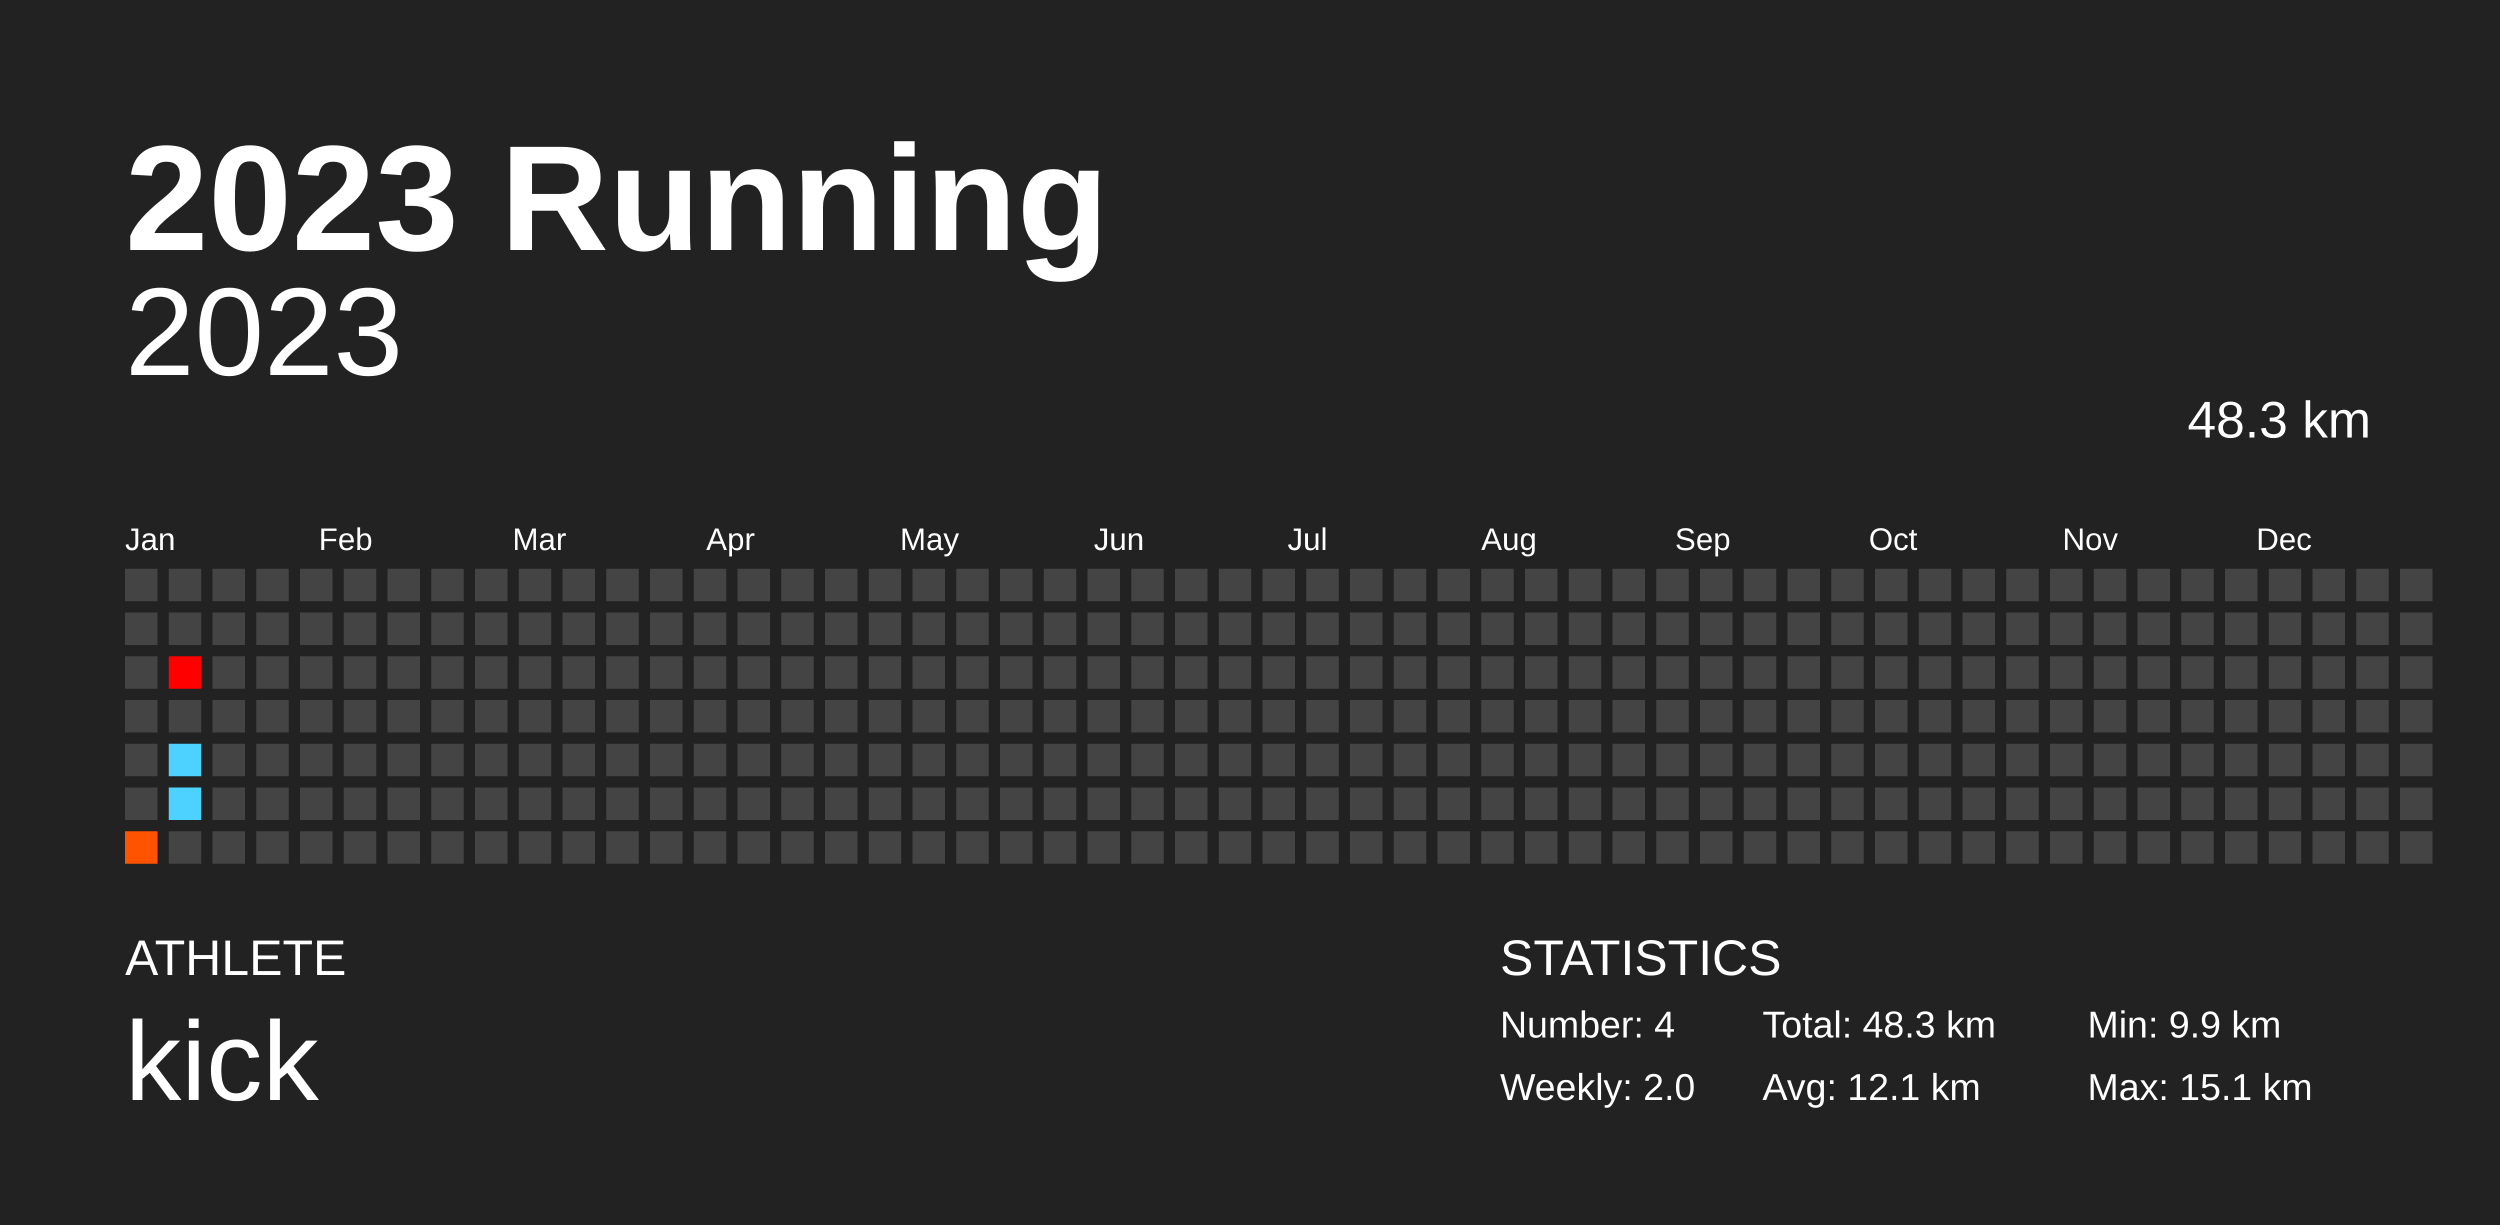
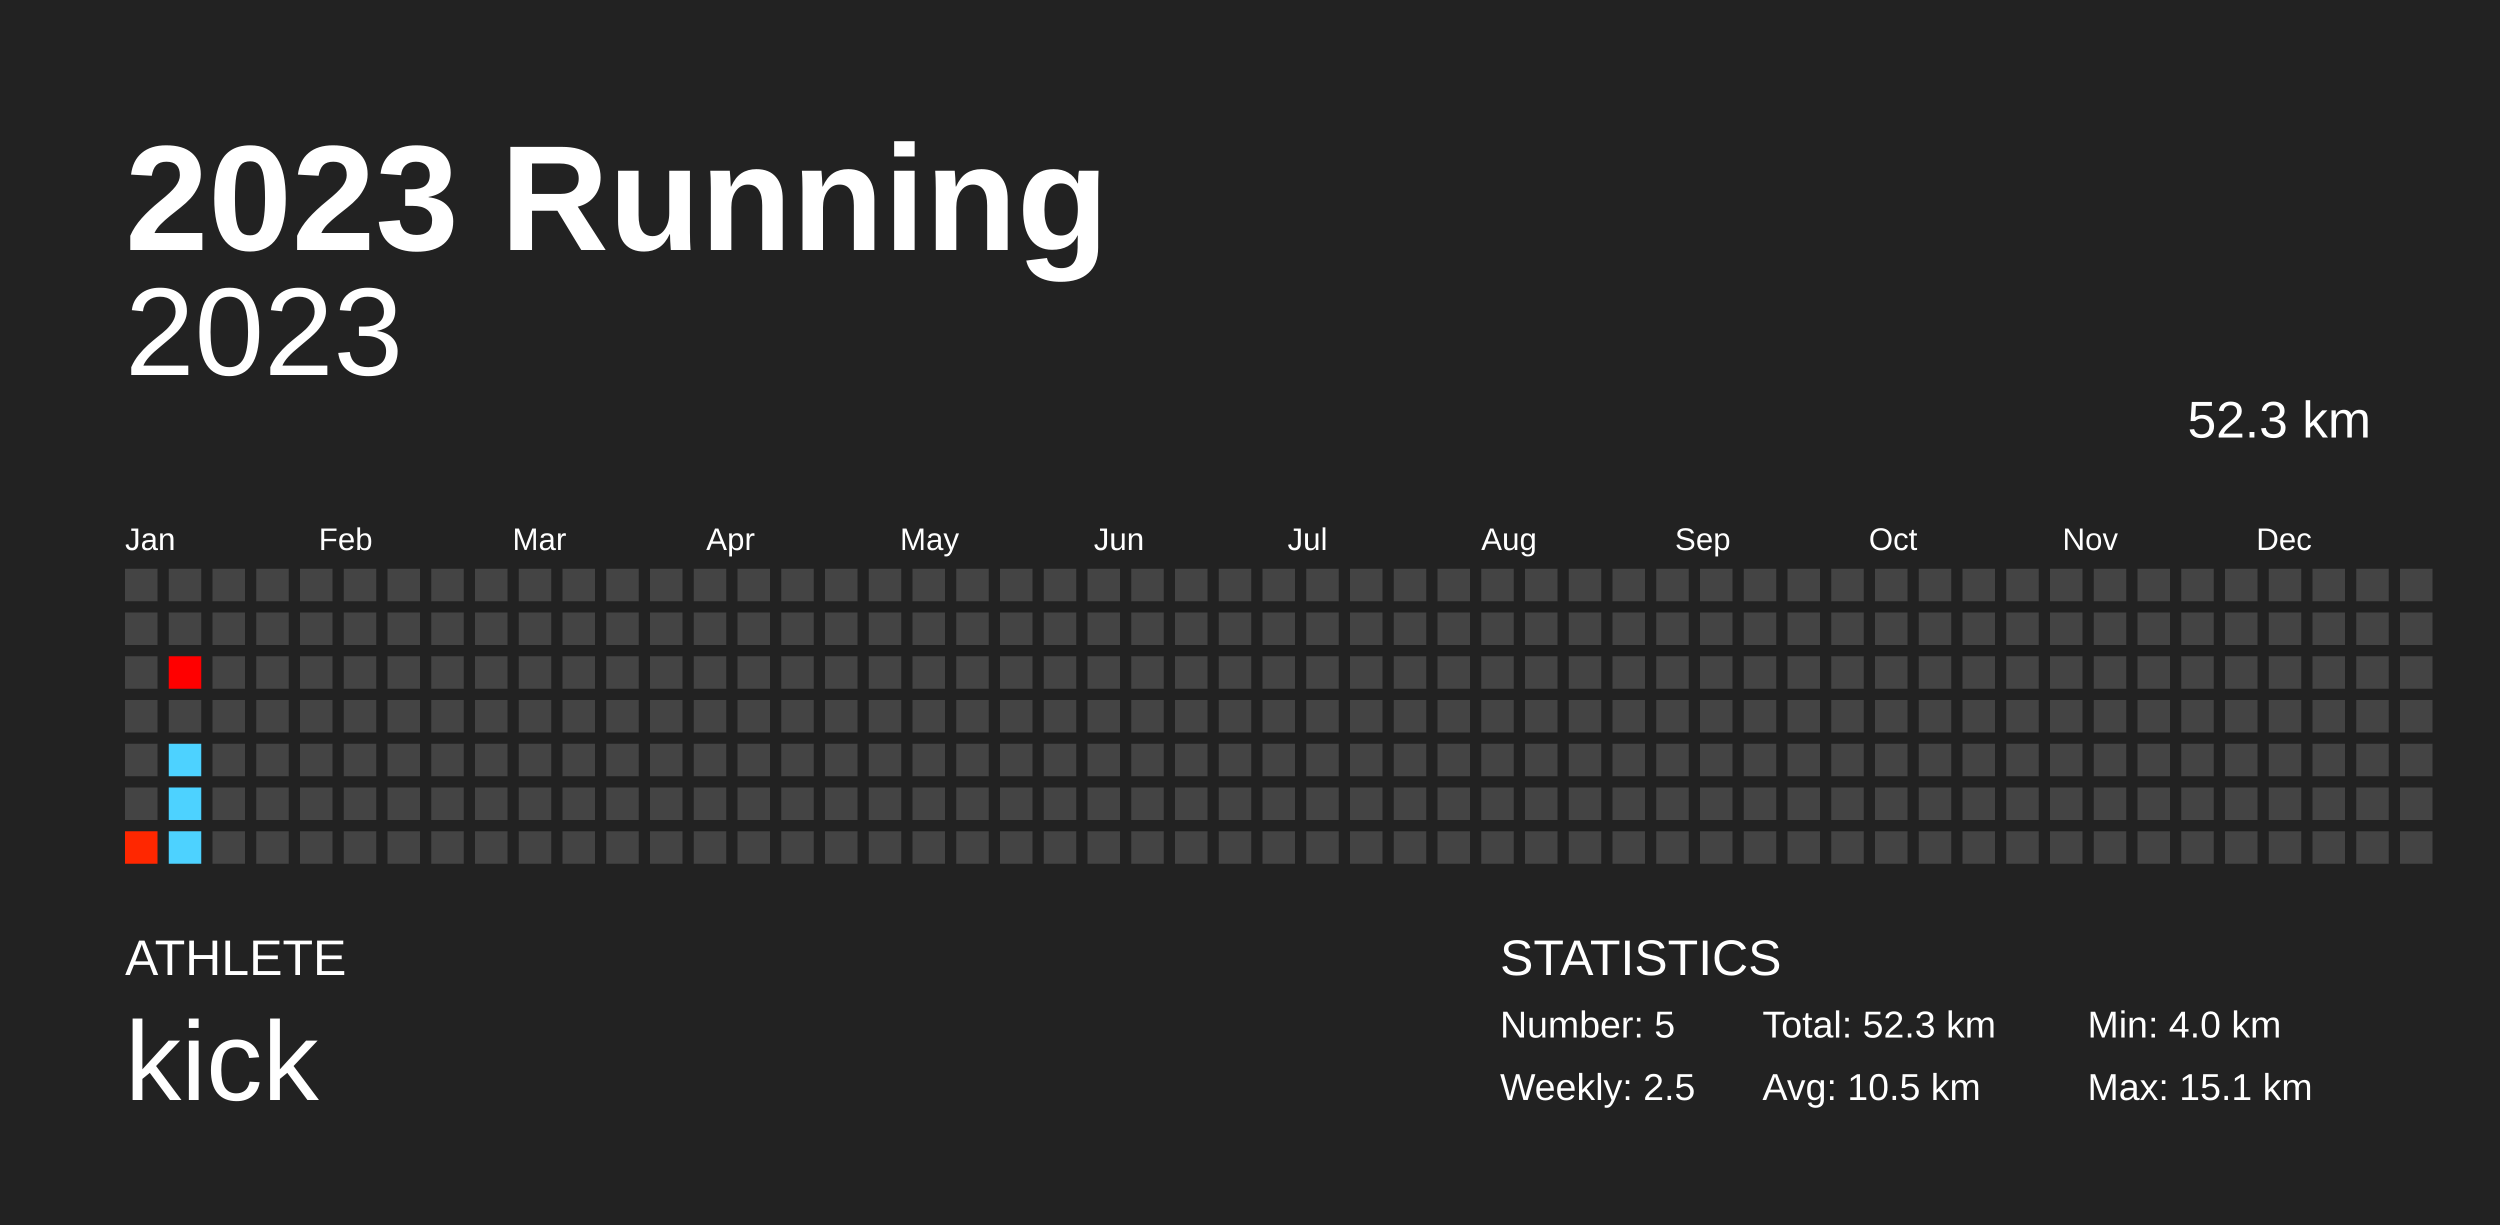
<svg xmlns="http://www.w3.org/2000/svg" baseProfile="full" height="98mm" version="1.1" viewBox="0,0,200,98" width="200mm">
  <defs />
  <rect fill="#222222" height="98" width="200" x="0" y="0" />
  <text fill="#FFFFFF" style="font-size:12px; font-family:Arial; font-weight:bold;" x="10" y="20">2023 Running</text>
  <text fill="#FFFFFF" style="font-size:4px; font-family:Arial" x="10" y="78">ATHLETE</text>
  <text fill="#FFFFFF" style="font-size:9px; font-family:Arial" x="10" y="88">kick</text>
  <text fill="#FFFFFF" style="font-size:4px; font-family:Arial" x="120" y="78">STATISTICS</text>
-   <text fill="#FFFFFF" style="font-size:3px; font-family:Arial" x="120" y="83">Number: 4</text>
-   <text fill="#FFFFFF" style="font-size:3px; font-family:Arial" x="120" y="88">Weekly: 2.0</text>
-   <text fill="#FFFFFF" style="font-size:3px; font-family:Arial" x="141" y="83">Total: 48.3 km</text>
-   <text fill="#FFFFFF" style="font-size:3px; font-family:Arial" x="141" y="88">Avg: 12.1 km</text>
-   <text fill="#FFFFFF" style="font-size:3px; font-family:Arial" x="167" y="83">Min: 9.9 km</text>
+   <text fill="#FFFFFF" style="font-size:3px; font-family:Arial" x="120" y="83">Number: 5</text>
+   <text fill="#FFFFFF" style="font-size:3px; font-family:Arial" x="120" y="88">Weekly: 2.5</text>
+   <text fill="#FFFFFF" style="font-size:3px; font-family:Arial" x="141" y="83">Total: 52.3 km</text>
+   <text fill="#FFFFFF" style="font-size:3px; font-family:Arial" x="141" y="88">Avg: 10.5 km</text>
+   <text fill="#FFFFFF" style="font-size:3px; font-family:Arial" x="167" y="83">Min: 4.0 km</text>
  <text fill="#FFFFFF" style="font-size:3px; font-family:Arial" x="167" y="88">Max: 15.1 km</text>
  <text alignment-baseline="hanging" fill="#FFFFFF" style="font-size:10.0px; font-family:Arial;" x="10" y="30">2023</text>
-   <text alignment-baseline="hanging" fill="#FFFFFF" style="font-size:4.125px; font-family:Arial;" x="175" y="35">48.3 km</text>
+   <text alignment-baseline="hanging" fill="#FFFFFF" style="font-size:4.125px; font-family:Arial;" x="175" y="35">52.3 km</text>
  <text fill="#FFFFFF" style="font-size:2.5px; font-family:Arial" x="10.0" y="44">Jan</text>
  <text fill="#FFFFFF" style="font-size:2.5px; font-family:Arial" x="25.5" y="44">Feb</text>
  <text fill="#FFFFFF" style="font-size:2.5px; font-family:Arial" x="41.0" y="44">Mar</text>
  <text fill="#FFFFFF" style="font-size:2.5px; font-family:Arial" x="56.5" y="44">Apr</text>
  <text fill="#FFFFFF" style="font-size:2.5px; font-family:Arial" x="72.0" y="44">May</text>
  <text fill="#FFFFFF" style="font-size:2.5px; font-family:Arial" x="87.5" y="44">Jun</text>
  <text fill="#FFFFFF" style="font-size:2.5px; font-family:Arial" x="103.0" y="44">Jul</text>
  <text fill="#FFFFFF" style="font-size:2.5px; font-family:Arial" x="118.5" y="44">Aug</text>
  <text fill="#FFFFFF" style="font-size:2.5px; font-family:Arial" x="134.0" y="44">Sep</text>
  <text fill="#FFFFFF" style="font-size:2.5px; font-family:Arial" x="149.5" y="44">Oct</text>
  <text fill="#FFFFFF" style="font-size:2.5px; font-family:Arial" x="165.0" y="44">Nov</text>
  <text fill="#FFFFFF" style="font-size:2.5px; font-family:Arial" x="180.5" y="44">Dec</text>
  <rect fill="#444444" height="2.6" width="2.6" x="10.0" y="45.5" />
  <rect fill="#444444" height="2.6" width="2.6" x="10.0" y="49.0" />
  <rect fill="#444444" height="2.6" width="2.6" x="10.0" y="52.5" />
  <rect fill="#444444" height="2.6" width="2.6" x="10.0" y="56.0" />
  <rect fill="#444444" height="2.6" width="2.6" x="10.0" y="59.5" />
  <rect fill="#444444" height="2.6" width="2.6" x="10.0" y="63.0" />
-   <rect fill="#ff5300" height="2.6" width="2.6" x="10.0" y="66.5" />
+   <rect fill="#ff2700" height="2.6" width="2.6" x="10.0" y="66.5" />
  <rect fill="#444444" height="2.6" width="2.6" x="13.5" y="45.5" />
  <rect fill="#444444" height="2.6" width="2.6" x="13.5" y="49.0" />
  <rect fill="#ff0000" height="2.6" width="2.6" x="13.5" y="52.5" />
  <rect fill="#444444" height="2.6" width="2.6" x="13.5" y="56.0" />
  <rect fill="#4dd2ff" height="2.6" width="2.6" x="13.5" y="59.5" />
  <rect fill="#4dd2ff" height="2.6" width="2.6" x="13.5" y="63.0" />
-   <rect fill="#444444" height="2.6" width="2.6" x="13.5" y="66.5" />
+   <rect fill="#4dd2ff" height="2.6" width="2.6" x="13.5" y="66.5" />
  <rect fill="#444444" height="2.6" width="2.6" x="17.0" y="45.5" />
  <rect fill="#444444" height="2.6" width="2.6" x="17.0" y="49.0" />
  <rect fill="#444444" height="2.6" width="2.6" x="17.0" y="52.5" />
  <rect fill="#444444" height="2.6" width="2.6" x="17.0" y="56.0" />
  <rect fill="#444444" height="2.6" width="2.6" x="17.0" y="59.5" />
  <rect fill="#444444" height="2.6" width="2.6" x="17.0" y="63.0" />
  <rect fill="#444444" height="2.6" width="2.6" x="17.0" y="66.5" />
  <rect fill="#444444" height="2.6" width="2.6" x="20.5" y="45.5" />
  <rect fill="#444444" height="2.6" width="2.6" x="20.5" y="49.0" />
  <rect fill="#444444" height="2.6" width="2.6" x="20.5" y="52.5" />
  <rect fill="#444444" height="2.6" width="2.6" x="20.5" y="56.0" />
  <rect fill="#444444" height="2.6" width="2.6" x="20.5" y="59.5" />
  <rect fill="#444444" height="2.6" width="2.6" x="20.5" y="63.0" />
  <rect fill="#444444" height="2.6" width="2.6" x="20.5" y="66.5" />
  <rect fill="#444444" height="2.6" width="2.6" x="24.0" y="45.5" />
  <rect fill="#444444" height="2.6" width="2.6" x="24.0" y="49.0" />
  <rect fill="#444444" height="2.6" width="2.6" x="24.0" y="52.5" />
  <rect fill="#444444" height="2.6" width="2.6" x="24.0" y="56.0" />
  <rect fill="#444444" height="2.6" width="2.6" x="24.0" y="59.5" />
  <rect fill="#444444" height="2.6" width="2.6" x="24.0" y="63.0" />
  <rect fill="#444444" height="2.6" width="2.6" x="24.0" y="66.5" />
  <rect fill="#444444" height="2.6" width="2.6" x="27.5" y="45.5" />
  <rect fill="#444444" height="2.6" width="2.6" x="27.5" y="49.0" />
  <rect fill="#444444" height="2.6" width="2.6" x="27.5" y="52.5" />
  <rect fill="#444444" height="2.6" width="2.6" x="27.5" y="56.0" />
  <rect fill="#444444" height="2.6" width="2.6" x="27.5" y="59.5" />
  <rect fill="#444444" height="2.6" width="2.6" x="27.5" y="63.0" />
  <rect fill="#444444" height="2.6" width="2.6" x="27.5" y="66.5" />
  <rect fill="#444444" height="2.6" width="2.6" x="31.0" y="45.5" />
  <rect fill="#444444" height="2.6" width="2.6" x="31.0" y="49.0" />
  <rect fill="#444444" height="2.6" width="2.6" x="31.0" y="52.5" />
  <rect fill="#444444" height="2.6" width="2.6" x="31.0" y="56.0" />
  <rect fill="#444444" height="2.6" width="2.6" x="31.0" y="59.5" />
  <rect fill="#444444" height="2.6" width="2.6" x="31.0" y="63.0" />
  <rect fill="#444444" height="2.6" width="2.6" x="31.0" y="66.5" />
  <rect fill="#444444" height="2.6" width="2.6" x="34.5" y="45.5" />
  <rect fill="#444444" height="2.6" width="2.6" x="34.5" y="49.0" />
  <rect fill="#444444" height="2.6" width="2.6" x="34.5" y="52.5" />
  <rect fill="#444444" height="2.6" width="2.6" x="34.5" y="56.0" />
  <rect fill="#444444" height="2.6" width="2.6" x="34.5" y="59.5" />
  <rect fill="#444444" height="2.6" width="2.6" x="34.5" y="63.0" />
  <rect fill="#444444" height="2.6" width="2.6" x="34.5" y="66.5" />
  <rect fill="#444444" height="2.6" width="2.6" x="38.0" y="45.5" />
  <rect fill="#444444" height="2.6" width="2.6" x="38.0" y="49.0" />
  <rect fill="#444444" height="2.6" width="2.6" x="38.0" y="52.5" />
  <rect fill="#444444" height="2.6" width="2.6" x="38.0" y="56.0" />
  <rect fill="#444444" height="2.6" width="2.6" x="38.0" y="59.5" />
  <rect fill="#444444" height="2.6" width="2.6" x="38.0" y="63.0" />
  <rect fill="#444444" height="2.6" width="2.6" x="38.0" y="66.5" />
  <rect fill="#444444" height="2.6" width="2.6" x="41.5" y="45.5" />
  <rect fill="#444444" height="2.6" width="2.6" x="41.5" y="49.0" />
  <rect fill="#444444" height="2.6" width="2.6" x="41.5" y="52.5" />
  <rect fill="#444444" height="2.6" width="2.6" x="41.5" y="56.0" />
  <rect fill="#444444" height="2.6" width="2.6" x="41.5" y="59.5" />
  <rect fill="#444444" height="2.6" width="2.6" x="41.5" y="63.0" />
  <rect fill="#444444" height="2.6" width="2.6" x="41.5" y="66.5" />
  <rect fill="#444444" height="2.6" width="2.6" x="45.0" y="45.5" />
  <rect fill="#444444" height="2.6" width="2.6" x="45.0" y="49.0" />
  <rect fill="#444444" height="2.6" width="2.6" x="45.0" y="52.5" />
  <rect fill="#444444" height="2.6" width="2.6" x="45.0" y="56.0" />
  <rect fill="#444444" height="2.6" width="2.6" x="45.0" y="59.5" />
  <rect fill="#444444" height="2.6" width="2.6" x="45.0" y="63.0" />
  <rect fill="#444444" height="2.6" width="2.6" x="45.0" y="66.5" />
  <rect fill="#444444" height="2.6" width="2.6" x="48.5" y="45.5" />
  <rect fill="#444444" height="2.6" width="2.6" x="48.5" y="49.0" />
  <rect fill="#444444" height="2.6" width="2.6" x="48.5" y="52.5" />
  <rect fill="#444444" height="2.6" width="2.6" x="48.5" y="56.0" />
  <rect fill="#444444" height="2.6" width="2.6" x="48.5" y="59.5" />
  <rect fill="#444444" height="2.6" width="2.6" x="48.5" y="63.0" />
  <rect fill="#444444" height="2.6" width="2.6" x="48.5" y="66.5" />
  <rect fill="#444444" height="2.6" width="2.6" x="52.0" y="45.5" />
  <rect fill="#444444" height="2.6" width="2.6" x="52.0" y="49.0" />
  <rect fill="#444444" height="2.6" width="2.6" x="52.0" y="52.5" />
  <rect fill="#444444" height="2.6" width="2.6" x="52.0" y="56.0" />
  <rect fill="#444444" height="2.6" width="2.6" x="52.0" y="59.5" />
  <rect fill="#444444" height="2.6" width="2.6" x="52.0" y="63.0" />
  <rect fill="#444444" height="2.6" width="2.6" x="52.0" y="66.5" />
  <rect fill="#444444" height="2.6" width="2.6" x="55.5" y="45.5" />
  <rect fill="#444444" height="2.6" width="2.6" x="55.5" y="49.0" />
  <rect fill="#444444" height="2.6" width="2.6" x="55.5" y="52.5" />
  <rect fill="#444444" height="2.6" width="2.6" x="55.5" y="56.0" />
  <rect fill="#444444" height="2.6" width="2.6" x="55.5" y="59.5" />
  <rect fill="#444444" height="2.6" width="2.6" x="55.5" y="63.0" />
  <rect fill="#444444" height="2.6" width="2.6" x="55.5" y="66.5" />
  <rect fill="#444444" height="2.6" width="2.6" x="59.0" y="45.5" />
  <rect fill="#444444" height="2.6" width="2.6" x="59.0" y="49.0" />
  <rect fill="#444444" height="2.6" width="2.6" x="59.0" y="52.5" />
  <rect fill="#444444" height="2.6" width="2.6" x="59.0" y="56.0" />
  <rect fill="#444444" height="2.6" width="2.6" x="59.0" y="59.5" />
  <rect fill="#444444" height="2.6" width="2.6" x="59.0" y="63.0" />
  <rect fill="#444444" height="2.6" width="2.6" x="59.0" y="66.5" />
  <rect fill="#444444" height="2.6" width="2.6" x="62.5" y="45.5" />
  <rect fill="#444444" height="2.6" width="2.6" x="62.5" y="49.0" />
  <rect fill="#444444" height="2.6" width="2.6" x="62.5" y="52.5" />
  <rect fill="#444444" height="2.6" width="2.6" x="62.5" y="56.0" />
  <rect fill="#444444" height="2.6" width="2.6" x="62.5" y="59.5" />
  <rect fill="#444444" height="2.6" width="2.6" x="62.5" y="63.0" />
  <rect fill="#444444" height="2.6" width="2.6" x="62.5" y="66.5" />
  <rect fill="#444444" height="2.6" width="2.6" x="66.0" y="45.5" />
  <rect fill="#444444" height="2.6" width="2.6" x="66.0" y="49.0" />
  <rect fill="#444444" height="2.6" width="2.6" x="66.0" y="52.5" />
  <rect fill="#444444" height="2.6" width="2.6" x="66.0" y="56.0" />
  <rect fill="#444444" height="2.6" width="2.6" x="66.0" y="59.5" />
  <rect fill="#444444" height="2.6" width="2.6" x="66.0" y="63.0" />
  <rect fill="#444444" height="2.6" width="2.6" x="66.0" y="66.5" />
  <rect fill="#444444" height="2.6" width="2.6" x="69.5" y="45.5" />
  <rect fill="#444444" height="2.6" width="2.6" x="69.5" y="49.0" />
  <rect fill="#444444" height="2.6" width="2.6" x="69.5" y="52.5" />
  <rect fill="#444444" height="2.6" width="2.6" x="69.5" y="56.0" />
  <rect fill="#444444" height="2.6" width="2.6" x="69.5" y="59.5" />
  <rect fill="#444444" height="2.6" width="2.6" x="69.5" y="63.0" />
  <rect fill="#444444" height="2.6" width="2.6" x="69.5" y="66.5" />
  <rect fill="#444444" height="2.6" width="2.6" x="73.0" y="45.5" />
  <rect fill="#444444" height="2.6" width="2.6" x="73.0" y="49.0" />
  <rect fill="#444444" height="2.6" width="2.6" x="73.0" y="52.5" />
  <rect fill="#444444" height="2.6" width="2.6" x="73.0" y="56.0" />
  <rect fill="#444444" height="2.6" width="2.6" x="73.0" y="59.5" />
  <rect fill="#444444" height="2.6" width="2.6" x="73.0" y="63.0" />
  <rect fill="#444444" height="2.6" width="2.6" x="73.0" y="66.5" />
  <rect fill="#444444" height="2.6" width="2.6" x="76.5" y="45.5" />
  <rect fill="#444444" height="2.6" width="2.6" x="76.5" y="49.0" />
  <rect fill="#444444" height="2.6" width="2.6" x="76.5" y="52.5" />
  <rect fill="#444444" height="2.6" width="2.6" x="76.5" y="56.0" />
  <rect fill="#444444" height="2.6" width="2.6" x="76.5" y="59.5" />
  <rect fill="#444444" height="2.6" width="2.6" x="76.5" y="63.0" />
  <rect fill="#444444" height="2.6" width="2.6" x="76.5" y="66.5" />
  <rect fill="#444444" height="2.6" width="2.6" x="80.0" y="45.5" />
  <rect fill="#444444" height="2.6" width="2.6" x="80.0" y="49.0" />
  <rect fill="#444444" height="2.6" width="2.6" x="80.0" y="52.5" />
  <rect fill="#444444" height="2.6" width="2.6" x="80.0" y="56.0" />
  <rect fill="#444444" height="2.6" width="2.6" x="80.0" y="59.5" />
  <rect fill="#444444" height="2.6" width="2.6" x="80.0" y="63.0" />
  <rect fill="#444444" height="2.6" width="2.6" x="80.0" y="66.5" />
  <rect fill="#444444" height="2.6" width="2.6" x="83.5" y="45.5" />
  <rect fill="#444444" height="2.6" width="2.6" x="83.5" y="49.0" />
  <rect fill="#444444" height="2.6" width="2.6" x="83.5" y="52.5" />
  <rect fill="#444444" height="2.6" width="2.6" x="83.5" y="56.0" />
  <rect fill="#444444" height="2.6" width="2.6" x="83.5" y="59.5" />
  <rect fill="#444444" height="2.6" width="2.6" x="83.5" y="63.0" />
  <rect fill="#444444" height="2.6" width="2.6" x="83.5" y="66.5" />
  <rect fill="#444444" height="2.6" width="2.6" x="87.0" y="45.5" />
  <rect fill="#444444" height="2.6" width="2.6" x="87.0" y="49.0" />
  <rect fill="#444444" height="2.6" width="2.6" x="87.0" y="52.5" />
  <rect fill="#444444" height="2.6" width="2.6" x="87.0" y="56.0" />
  <rect fill="#444444" height="2.6" width="2.6" x="87.0" y="59.5" />
  <rect fill="#444444" height="2.6" width="2.6" x="87.0" y="63.0" />
  <rect fill="#444444" height="2.6" width="2.6" x="87.0" y="66.5" />
  <rect fill="#444444" height="2.6" width="2.6" x="90.5" y="45.5" />
  <rect fill="#444444" height="2.6" width="2.6" x="90.5" y="49.0" />
  <rect fill="#444444" height="2.6" width="2.6" x="90.5" y="52.5" />
  <rect fill="#444444" height="2.6" width="2.6" x="90.5" y="56.0" />
  <rect fill="#444444" height="2.6" width="2.6" x="90.5" y="59.5" />
  <rect fill="#444444" height="2.6" width="2.6" x="90.5" y="63.0" />
  <rect fill="#444444" height="2.6" width="2.6" x="90.5" y="66.5" />
  <rect fill="#444444" height="2.6" width="2.6" x="94.0" y="45.5" />
  <rect fill="#444444" height="2.6" width="2.6" x="94.0" y="49.0" />
  <rect fill="#444444" height="2.6" width="2.6" x="94.0" y="52.5" />
  <rect fill="#444444" height="2.6" width="2.6" x="94.0" y="56.0" />
  <rect fill="#444444" height="2.6" width="2.6" x="94.0" y="59.5" />
  <rect fill="#444444" height="2.6" width="2.6" x="94.0" y="63.0" />
  <rect fill="#444444" height="2.6" width="2.6" x="94.0" y="66.5" />
  <rect fill="#444444" height="2.6" width="2.6" x="97.5" y="45.5" />
  <rect fill="#444444" height="2.6" width="2.6" x="97.5" y="49.0" />
  <rect fill="#444444" height="2.6" width="2.6" x="97.5" y="52.5" />
  <rect fill="#444444" height="2.6" width="2.6" x="97.5" y="56.0" />
  <rect fill="#444444" height="2.6" width="2.6" x="97.5" y="59.5" />
  <rect fill="#444444" height="2.6" width="2.6" x="97.5" y="63.0" />
  <rect fill="#444444" height="2.6" width="2.6" x="97.5" y="66.5" />
  <rect fill="#444444" height="2.6" width="2.6" x="101.0" y="45.5" />
  <rect fill="#444444" height="2.6" width="2.6" x="101.0" y="49.0" />
  <rect fill="#444444" height="2.6" width="2.6" x="101.0" y="52.5" />
  <rect fill="#444444" height="2.6" width="2.6" x="101.0" y="56.0" />
  <rect fill="#444444" height="2.6" width="2.6" x="101.0" y="59.5" />
  <rect fill="#444444" height="2.6" width="2.6" x="101.0" y="63.0" />
  <rect fill="#444444" height="2.6" width="2.6" x="101.0" y="66.5" />
  <rect fill="#444444" height="2.6" width="2.6" x="104.5" y="45.5" />
  <rect fill="#444444" height="2.6" width="2.6" x="104.5" y="49.0" />
  <rect fill="#444444" height="2.6" width="2.6" x="104.5" y="52.5" />
  <rect fill="#444444" height="2.6" width="2.6" x="104.5" y="56.0" />
  <rect fill="#444444" height="2.6" width="2.6" x="104.5" y="59.5" />
  <rect fill="#444444" height="2.6" width="2.6" x="104.5" y="63.0" />
  <rect fill="#444444" height="2.6" width="2.6" x="104.5" y="66.5" />
  <rect fill="#444444" height="2.6" width="2.6" x="108.0" y="45.5" />
  <rect fill="#444444" height="2.6" width="2.6" x="108.0" y="49.0" />
  <rect fill="#444444" height="2.6" width="2.6" x="108.0" y="52.5" />
  <rect fill="#444444" height="2.6" width="2.6" x="108.0" y="56.0" />
  <rect fill="#444444" height="2.6" width="2.6" x="108.0" y="59.5" />
  <rect fill="#444444" height="2.6" width="2.6" x="108.0" y="63.0" />
  <rect fill="#444444" height="2.6" width="2.6" x="108.0" y="66.5" />
  <rect fill="#444444" height="2.6" width="2.6" x="111.5" y="45.5" />
  <rect fill="#444444" height="2.6" width="2.6" x="111.5" y="49.0" />
  <rect fill="#444444" height="2.6" width="2.6" x="111.5" y="52.5" />
  <rect fill="#444444" height="2.6" width="2.6" x="111.5" y="56.0" />
  <rect fill="#444444" height="2.6" width="2.6" x="111.5" y="59.5" />
  <rect fill="#444444" height="2.6" width="2.6" x="111.5" y="63.0" />
  <rect fill="#444444" height="2.6" width="2.6" x="111.5" y="66.5" />
  <rect fill="#444444" height="2.6" width="2.6" x="115.0" y="45.5" />
  <rect fill="#444444" height="2.6" width="2.6" x="115.0" y="49.0" />
  <rect fill="#444444" height="2.6" width="2.6" x="115.0" y="52.5" />
  <rect fill="#444444" height="2.6" width="2.6" x="115.0" y="56.0" />
  <rect fill="#444444" height="2.6" width="2.6" x="115.0" y="59.5" />
  <rect fill="#444444" height="2.6" width="2.6" x="115.0" y="63.0" />
  <rect fill="#444444" height="2.6" width="2.6" x="115.0" y="66.5" />
  <rect fill="#444444" height="2.6" width="2.6" x="118.5" y="45.5" />
  <rect fill="#444444" height="2.6" width="2.6" x="118.5" y="49.0" />
  <rect fill="#444444" height="2.6" width="2.6" x="118.5" y="52.5" />
  <rect fill="#444444" height="2.6" width="2.6" x="118.5" y="56.0" />
  <rect fill="#444444" height="2.6" width="2.6" x="118.5" y="59.5" />
  <rect fill="#444444" height="2.6" width="2.6" x="118.5" y="63.0" />
  <rect fill="#444444" height="2.6" width="2.6" x="118.5" y="66.5" />
  <rect fill="#444444" height="2.6" width="2.6" x="122.0" y="45.5" />
  <rect fill="#444444" height="2.6" width="2.6" x="122.0" y="49.0" />
  <rect fill="#444444" height="2.6" width="2.6" x="122.0" y="52.5" />
  <rect fill="#444444" height="2.6" width="2.6" x="122.0" y="56.0" />
  <rect fill="#444444" height="2.6" width="2.6" x="122.0" y="59.5" />
  <rect fill="#444444" height="2.6" width="2.6" x="122.0" y="63.0" />
  <rect fill="#444444" height="2.6" width="2.6" x="122.0" y="66.5" />
  <rect fill="#444444" height="2.6" width="2.6" x="125.5" y="45.5" />
  <rect fill="#444444" height="2.6" width="2.6" x="125.5" y="49.0" />
  <rect fill="#444444" height="2.6" width="2.6" x="125.5" y="52.5" />
  <rect fill="#444444" height="2.6" width="2.6" x="125.5" y="56.0" />
  <rect fill="#444444" height="2.6" width="2.6" x="125.5" y="59.5" />
  <rect fill="#444444" height="2.6" width="2.6" x="125.5" y="63.0" />
  <rect fill="#444444" height="2.6" width="2.6" x="125.5" y="66.5" />
  <rect fill="#444444" height="2.6" width="2.6" x="129.0" y="45.5" />
  <rect fill="#444444" height="2.6" width="2.6" x="129.0" y="49.0" />
  <rect fill="#444444" height="2.6" width="2.6" x="129.0" y="52.5" />
  <rect fill="#444444" height="2.6" width="2.6" x="129.0" y="56.0" />
  <rect fill="#444444" height="2.6" width="2.6" x="129.0" y="59.5" />
  <rect fill="#444444" height="2.6" width="2.6" x="129.0" y="63.0" />
  <rect fill="#444444" height="2.6" width="2.6" x="129.0" y="66.5" />
  <rect fill="#444444" height="2.6" width="2.6" x="132.5" y="45.5" />
  <rect fill="#444444" height="2.6" width="2.6" x="132.5" y="49.0" />
  <rect fill="#444444" height="2.6" width="2.6" x="132.5" y="52.5" />
  <rect fill="#444444" height="2.6" width="2.6" x="132.5" y="56.0" />
  <rect fill="#444444" height="2.6" width="2.6" x="132.5" y="59.5" />
  <rect fill="#444444" height="2.6" width="2.6" x="132.5" y="63.0" />
  <rect fill="#444444" height="2.6" width="2.6" x="132.5" y="66.5" />
  <rect fill="#444444" height="2.6" width="2.6" x="136.0" y="45.5" />
  <rect fill="#444444" height="2.6" width="2.6" x="136.0" y="49.0" />
  <rect fill="#444444" height="2.6" width="2.6" x="136.0" y="52.5" />
  <rect fill="#444444" height="2.6" width="2.6" x="136.0" y="56.0" />
  <rect fill="#444444" height="2.6" width="2.6" x="136.0" y="59.5" />
  <rect fill="#444444" height="2.6" width="2.6" x="136.0" y="63.0" />
  <rect fill="#444444" height="2.6" width="2.6" x="136.0" y="66.5" />
  <rect fill="#444444" height="2.6" width="2.6" x="139.5" y="45.5" />
  <rect fill="#444444" height="2.6" width="2.6" x="139.5" y="49.0" />
  <rect fill="#444444" height="2.6" width="2.6" x="139.5" y="52.5" />
  <rect fill="#444444" height="2.6" width="2.6" x="139.5" y="56.0" />
  <rect fill="#444444" height="2.6" width="2.6" x="139.5" y="59.5" />
  <rect fill="#444444" height="2.6" width="2.6" x="139.5" y="63.0" />
  <rect fill="#444444" height="2.6" width="2.6" x="139.5" y="66.5" />
  <rect fill="#444444" height="2.6" width="2.6" x="143.0" y="45.5" />
  <rect fill="#444444" height="2.6" width="2.6" x="143.0" y="49.0" />
  <rect fill="#444444" height="2.6" width="2.6" x="143.0" y="52.5" />
  <rect fill="#444444" height="2.6" width="2.6" x="143.0" y="56.0" />
  <rect fill="#444444" height="2.6" width="2.6" x="143.0" y="59.5" />
  <rect fill="#444444" height="2.6" width="2.6" x="143.0" y="63.0" />
  <rect fill="#444444" height="2.6" width="2.6" x="143.0" y="66.5" />
  <rect fill="#444444" height="2.6" width="2.6" x="146.5" y="45.5" />
  <rect fill="#444444" height="2.6" width="2.6" x="146.5" y="49.0" />
  <rect fill="#444444" height="2.6" width="2.6" x="146.5" y="52.5" />
  <rect fill="#444444" height="2.6" width="2.6" x="146.5" y="56.0" />
  <rect fill="#444444" height="2.6" width="2.6" x="146.5" y="59.5" />
  <rect fill="#444444" height="2.6" width="2.6" x="146.5" y="63.0" />
  <rect fill="#444444" height="2.6" width="2.6" x="146.5" y="66.5" />
  <rect fill="#444444" height="2.6" width="2.6" x="150.0" y="45.5" />
  <rect fill="#444444" height="2.6" width="2.6" x="150.0" y="49.0" />
  <rect fill="#444444" height="2.6" width="2.6" x="150.0" y="52.5" />
  <rect fill="#444444" height="2.6" width="2.6" x="150.0" y="56.0" />
  <rect fill="#444444" height="2.6" width="2.6" x="150.0" y="59.5" />
  <rect fill="#444444" height="2.6" width="2.6" x="150.0" y="63.0" />
  <rect fill="#444444" height="2.6" width="2.6" x="150.0" y="66.5" />
  <rect fill="#444444" height="2.6" width="2.6" x="153.5" y="45.5" />
  <rect fill="#444444" height="2.6" width="2.6" x="153.5" y="49.0" />
  <rect fill="#444444" height="2.6" width="2.6" x="153.5" y="52.5" />
  <rect fill="#444444" height="2.6" width="2.6" x="153.5" y="56.0" />
  <rect fill="#444444" height="2.6" width="2.6" x="153.5" y="59.5" />
  <rect fill="#444444" height="2.6" width="2.6" x="153.5" y="63.0" />
  <rect fill="#444444" height="2.6" width="2.6" x="153.5" y="66.5" />
  <rect fill="#444444" height="2.6" width="2.6" x="157.0" y="45.5" />
  <rect fill="#444444" height="2.6" width="2.6" x="157.0" y="49.0" />
  <rect fill="#444444" height="2.6" width="2.6" x="157.0" y="52.5" />
  <rect fill="#444444" height="2.6" width="2.6" x="157.0" y="56.0" />
  <rect fill="#444444" height="2.6" width="2.6" x="157.0" y="59.5" />
  <rect fill="#444444" height="2.6" width="2.6" x="157.0" y="63.0" />
  <rect fill="#444444" height="2.6" width="2.6" x="157.0" y="66.5" />
  <rect fill="#444444" height="2.6" width="2.6" x="160.5" y="45.5" />
  <rect fill="#444444" height="2.6" width="2.6" x="160.5" y="49.0" />
  <rect fill="#444444" height="2.6" width="2.6" x="160.5" y="52.5" />
  <rect fill="#444444" height="2.6" width="2.6" x="160.5" y="56.0" />
  <rect fill="#444444" height="2.6" width="2.6" x="160.5" y="59.5" />
  <rect fill="#444444" height="2.6" width="2.6" x="160.5" y="63.0" />
  <rect fill="#444444" height="2.6" width="2.6" x="160.5" y="66.5" />
  <rect fill="#444444" height="2.6" width="2.6" x="164.0" y="45.5" />
  <rect fill="#444444" height="2.6" width="2.6" x="164.0" y="49.0" />
  <rect fill="#444444" height="2.6" width="2.6" x="164.0" y="52.5" />
  <rect fill="#444444" height="2.6" width="2.6" x="164.0" y="56.0" />
  <rect fill="#444444" height="2.6" width="2.6" x="164.0" y="59.5" />
  <rect fill="#444444" height="2.6" width="2.6" x="164.0" y="63.0" />
  <rect fill="#444444" height="2.6" width="2.6" x="164.0" y="66.5" />
  <rect fill="#444444" height="2.6" width="2.6" x="167.5" y="45.5" />
  <rect fill="#444444" height="2.6" width="2.6" x="167.5" y="49.0" />
  <rect fill="#444444" height="2.6" width="2.6" x="167.5" y="52.5" />
  <rect fill="#444444" height="2.6" width="2.6" x="167.5" y="56.0" />
  <rect fill="#444444" height="2.6" width="2.6" x="167.5" y="59.5" />
  <rect fill="#444444" height="2.6" width="2.6" x="167.5" y="63.0" />
  <rect fill="#444444" height="2.6" width="2.6" x="167.5" y="66.5" />
  <rect fill="#444444" height="2.6" width="2.6" x="171.0" y="45.5" />
  <rect fill="#444444" height="2.6" width="2.6" x="171.0" y="49.0" />
  <rect fill="#444444" height="2.6" width="2.6" x="171.0" y="52.5" />
  <rect fill="#444444" height="2.6" width="2.6" x="171.0" y="56.0" />
  <rect fill="#444444" height="2.6" width="2.6" x="171.0" y="59.5" />
  <rect fill="#444444" height="2.6" width="2.6" x="171.0" y="63.0" />
  <rect fill="#444444" height="2.6" width="2.6" x="171.0" y="66.5" />
  <rect fill="#444444" height="2.6" width="2.6" x="174.5" y="45.5" />
  <rect fill="#444444" height="2.6" width="2.6" x="174.5" y="49.0" />
  <rect fill="#444444" height="2.6" width="2.6" x="174.5" y="52.5" />
  <rect fill="#444444" height="2.6" width="2.6" x="174.5" y="56.0" />
  <rect fill="#444444" height="2.6" width="2.6" x="174.5" y="59.5" />
  <rect fill="#444444" height="2.6" width="2.6" x="174.5" y="63.0" />
  <rect fill="#444444" height="2.6" width="2.6" x="174.5" y="66.5" />
  <rect fill="#444444" height="2.6" width="2.6" x="178.0" y="45.5" />
  <rect fill="#444444" height="2.6" width="2.6" x="178.0" y="49.0" />
  <rect fill="#444444" height="2.6" width="2.6" x="178.0" y="52.5" />
  <rect fill="#444444" height="2.6" width="2.6" x="178.0" y="56.0" />
  <rect fill="#444444" height="2.6" width="2.6" x="178.0" y="59.5" />
  <rect fill="#444444" height="2.6" width="2.6" x="178.0" y="63.0" />
  <rect fill="#444444" height="2.6" width="2.6" x="178.0" y="66.5" />
  <rect fill="#444444" height="2.6" width="2.6" x="181.5" y="45.5" />
  <rect fill="#444444" height="2.6" width="2.6" x="181.5" y="49.0" />
  <rect fill="#444444" height="2.6" width="2.6" x="181.5" y="52.5" />
  <rect fill="#444444" height="2.6" width="2.6" x="181.5" y="56.0" />
  <rect fill="#444444" height="2.6" width="2.6" x="181.5" y="59.5" />
  <rect fill="#444444" height="2.6" width="2.6" x="181.5" y="63.0" />
  <rect fill="#444444" height="2.6" width="2.6" x="181.5" y="66.5" />
  <rect fill="#444444" height="2.6" width="2.6" x="185.0" y="45.5" />
  <rect fill="#444444" height="2.6" width="2.6" x="185.0" y="49.0" />
  <rect fill="#444444" height="2.6" width="2.6" x="185.0" y="52.5" />
  <rect fill="#444444" height="2.6" width="2.6" x="185.0" y="56.0" />
  <rect fill="#444444" height="2.6" width="2.6" x="185.0" y="59.5" />
  <rect fill="#444444" height="2.6" width="2.6" x="185.0" y="63.0" />
  <rect fill="#444444" height="2.6" width="2.6" x="185.0" y="66.5" />
  <rect fill="#444444" height="2.6" width="2.6" x="188.5" y="45.5" />
  <rect fill="#444444" height="2.6" width="2.6" x="188.5" y="49.0" />
  <rect fill="#444444" height="2.6" width="2.6" x="188.5" y="52.5" />
  <rect fill="#444444" height="2.6" width="2.6" x="188.5" y="56.0" />
  <rect fill="#444444" height="2.6" width="2.6" x="188.5" y="59.5" />
  <rect fill="#444444" height="2.6" width="2.6" x="188.5" y="63.0" />
  <rect fill="#444444" height="2.6" width="2.6" x="188.5" y="66.5" />
  <rect fill="#444444" height="2.6" width="2.6" x="192.0" y="45.5" />
  <rect fill="#444444" height="2.6" width="2.6" x="192.0" y="49.0" />
  <rect fill="#444444" height="2.6" width="2.6" x="192.0" y="52.5" />
  <rect fill="#444444" height="2.6" width="2.6" x="192.0" y="56.0" />
  <rect fill="#444444" height="2.6" width="2.6" x="192.0" y="59.5" />
  <rect fill="#444444" height="2.6" width="2.6" x="192.0" y="63.0" />
  <rect fill="#444444" height="2.6" width="2.6" x="192.0" y="66.5" />
</svg>
